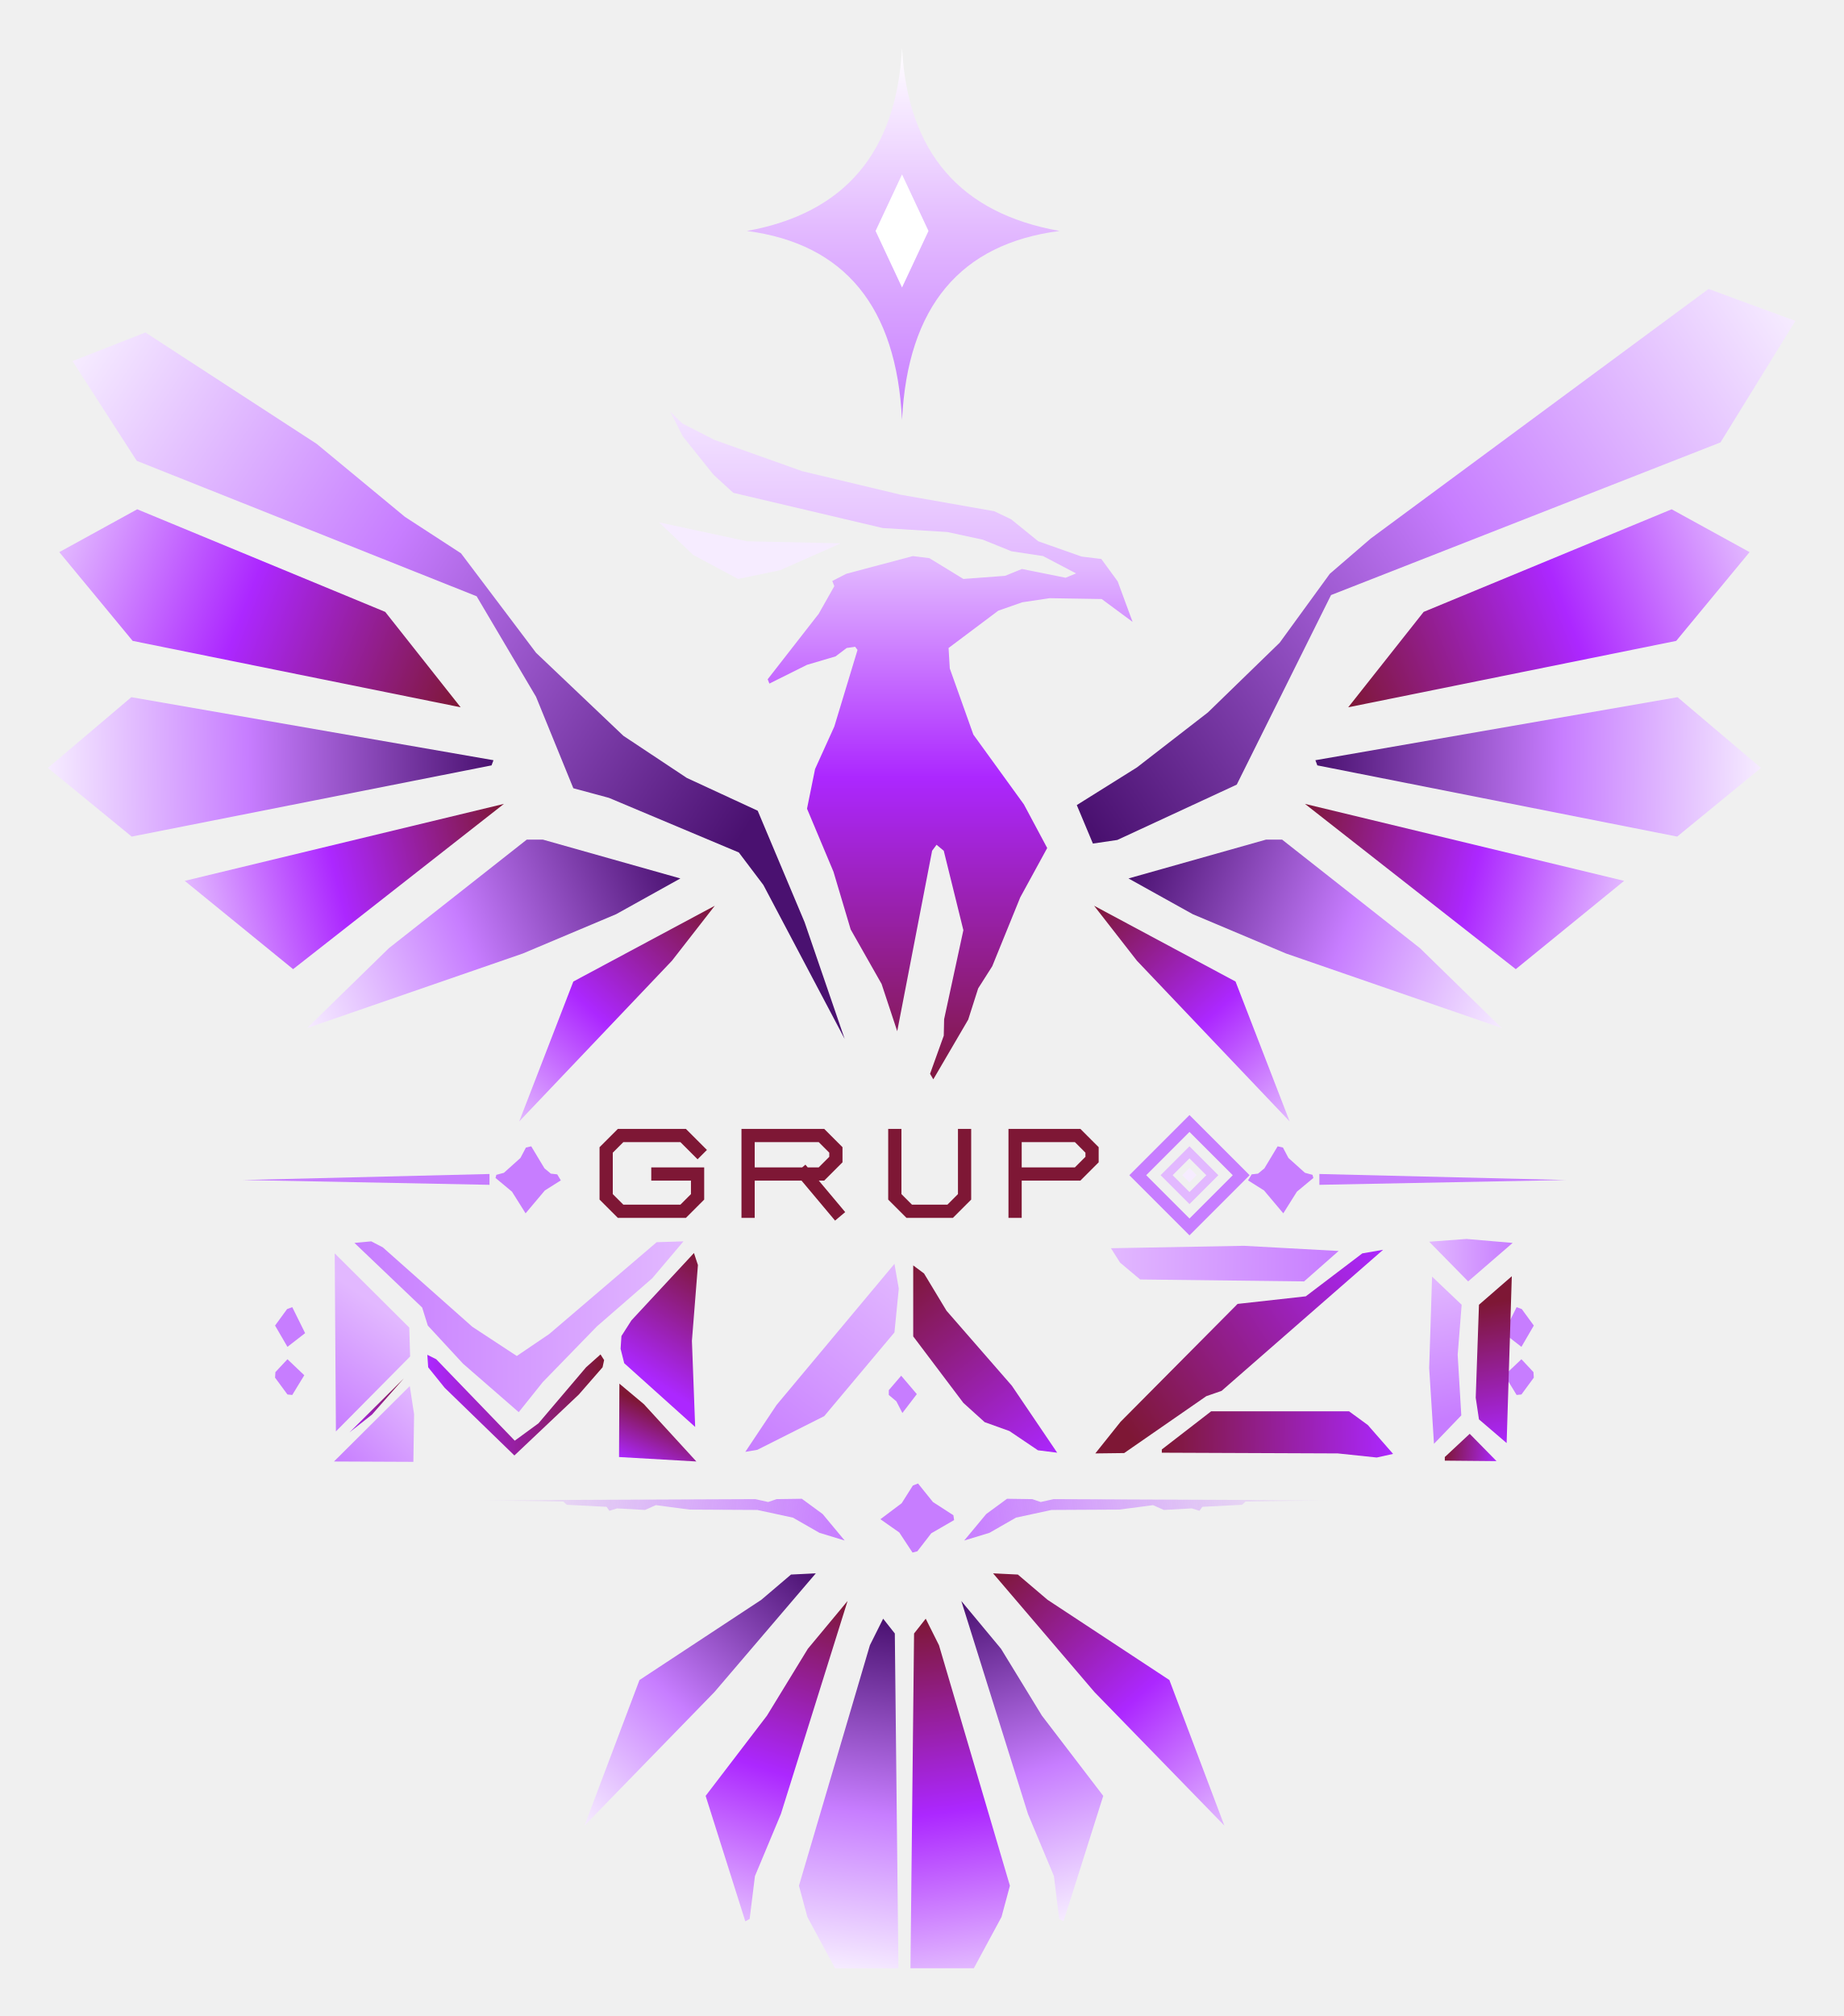
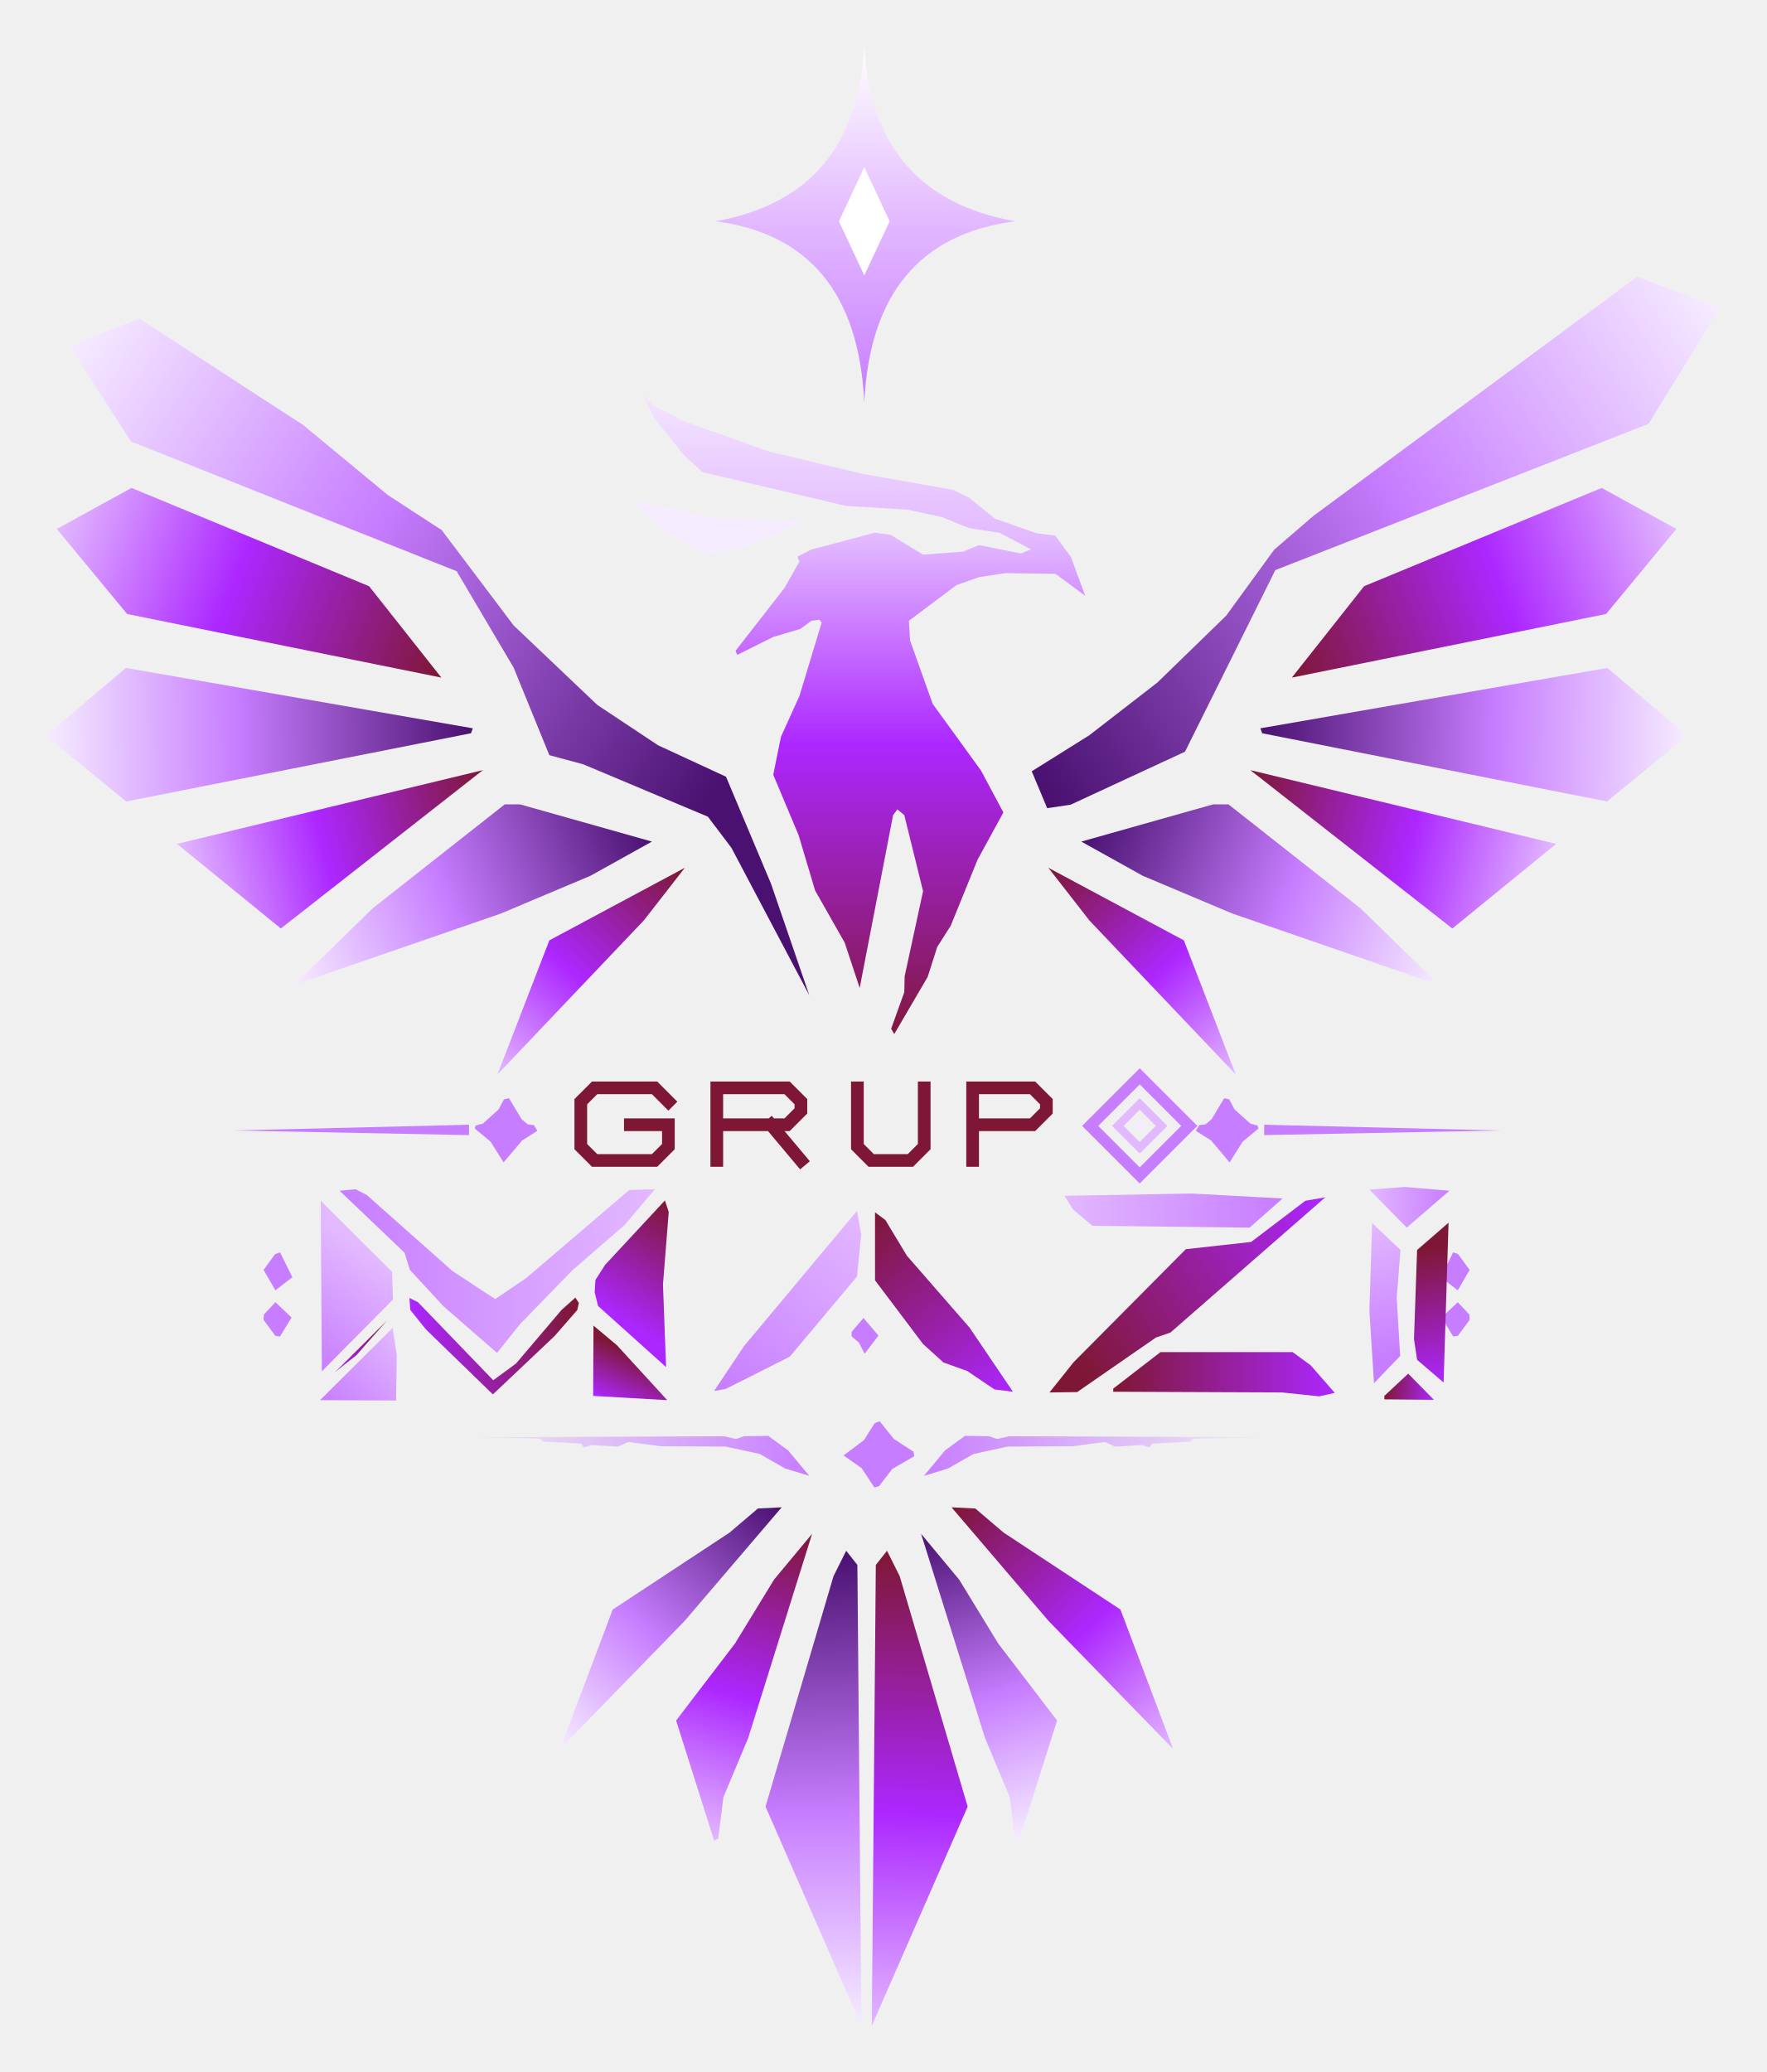
- <svg xmlns="http://www.w3.org/2000/svg" viewBox="-187 148 1533 1676">
+ <svg xmlns="http://www.w3.org/2000/svg" viewBox="-187 148 1533 1798">
  <defs>
    <filter id="brillo" x="-20%" y="-20%" width="140%" height="140%">
      <feGaussianBlur stdDeviation="14" />
    </filter>
    <linearGradient id="g1" gradientUnits="userSpaceOnUse" x1="443" y1="822" x2="-127" y2="448">
      <stop offset="0" stop-color="#4A1170" />
      <stop offset=".55" stop-color="#C77DFF" />
      <stop offset="1" stop-color="#F6ECFF" />
    </linearGradient>
    <linearGradient id="g2" gradientUnits="userSpaceOnUse" x1="196" y1="736" x2="-138" y2="607">
      <stop offset="0" stop-color="#7E1735" />
      <stop offset=".55" stop-color="#AC27FF" />
      <stop offset="1" stop-color="#E2B8FF" />
    </linearGradient>
    <linearGradient id="g3" gradientUnits="userSpaceOnUse" x1="934" y1="736" x2="1268" y2="607">
      <stop offset="0" stop-color="#7E1735" />
      <stop offset=".55" stop-color="#AC27FF" />
      <stop offset="1" stop-color="#E2B8FF" />
    </linearGradient>
    <linearGradient id="g4" gradientUnits="userSpaceOnUse" x1="223" y1="780" x2="-147" y2="786">
      <stop offset="0" stop-color="#4A1170" />
      <stop offset=".55" stop-color="#C77DFF" />
      <stop offset="1" stop-color="#F6ECFF" />
    </linearGradient>
    <linearGradient id="g5" gradientUnits="userSpaceOnUse" x1="907" y1="780" x2="1277" y2="786">
      <stop offset="0" stop-color="#4A1170" />
      <stop offset=".55" stop-color="#C77DFF" />
      <stop offset="1" stop-color="#F6ECFF" />
    </linearGradient>
    <linearGradient id="g6" gradientUnits="userSpaceOnUse" x1="232" y1="816" x2="-33" y2="880">
      <stop offset="0" stop-color="#7E1735" />
      <stop offset=".55" stop-color="#AC27FF" />
      <stop offset="1" stop-color="#E2B8FF" />
    </linearGradient>
    <linearGradient id="g7" gradientUnits="userSpaceOnUse" x1="898" y1="816" x2="1163" y2="880">
      <stop offset="0" stop-color="#7E1735" />
      <stop offset=".55" stop-color="#AC27FF" />
      <stop offset="1" stop-color="#E2B8FF" />
    </linearGradient>
    <linearGradient id="g8" gradientUnits="userSpaceOnUse" x1="379" y1="878" x2="68" y2="1003">
      <stop offset="0" stop-color="#4A1170" />
      <stop offset=".55" stop-color="#C77DFF" />
      <stop offset="1" stop-color="#F6ECFF" />
    </linearGradient>
    <linearGradient id="g9" gradientUnits="userSpaceOnUse" x1="751" y1="878" x2="1062" y2="1003">
      <stop offset="0" stop-color="#4A1170" />
      <stop offset=".55" stop-color="#C77DFF" />
      <stop offset="1" stop-color="#F6ECFF" />
    </linearGradient>
    <linearGradient id="g10" gradientUnits="userSpaceOnUse" x1="407" y1="901" x2="245" y2="1080">
      <stop offset="0" stop-color="#7E1735" />
      <stop offset=".55" stop-color="#AC27FF" />
      <stop offset="1" stop-color="#E2B8FF" />
    </linearGradient>
    <linearGradient id="g11" gradientUnits="userSpaceOnUse" x1="723" y1="901" x2="885" y2="1080">
      <stop offset="0" stop-color="#7E1735" />
      <stop offset=".55" stop-color="#AC27FF" />
      <stop offset="1" stop-color="#E2B8FF" />
    </linearGradient>
    <linearGradient id="g12" gradientUnits="userSpaceOnUse" x1="708" y1="817" x2="1306" y2="415">
      <stop offset="0" stop-color="#4A1170" />
      <stop offset=".55" stop-color="#C77DFF" />
      <stop offset="1" stop-color="#F6ECFF" />
    </linearGradient>
    <linearGradient id="g13" gradientUnits="userSpaceOnUse" x1="491" y1="1456" x2="299" y2="1666">
      <stop offset="0" stop-color="#4A1170" />
      <stop offset=".55" stop-color="#C77DFF" />
      <stop offset="1" stop-color="#F6ECFF" />
    </linearGradient>
    <linearGradient id="g14" gradientUnits="userSpaceOnUse" x1="639" y1="1456" x2="831" y2="1666">
      <stop offset="0" stop-color="#7E1735" />
      <stop offset=".55" stop-color="#AC27FF" />
      <stop offset="1" stop-color="#E2B8FF" />
    </linearGradient>
    <linearGradient id="g15" gradientUnits="userSpaceOnUse" x1="518" y1="1479" x2="433" y2="1745">
      <stop offset="0" stop-color="#7E1735" />
      <stop offset=".55" stop-color="#AC27FF" />
      <stop offset="1" stop-color="#E2B8FF" />
    </linearGradient>
    <linearGradient id="g16" gradientUnits="userSpaceOnUse" x1="612" y1="1479" x2="697" y2="1745">
      <stop offset="0" stop-color="#4A1170" />
      <stop offset=".55" stop-color="#C77DFF" />
      <stop offset="1" stop-color="#F6ECFF" />
    </linearGradient>
-     <linearGradient id="g17" gradientUnits="userSpaceOnUse" x1="547" y1="1494" x2="507" y2="1784">
-       <stop offset="0" stop-color="#4A1170" />
-       <stop offset=".55" stop-color="#C77DFF" />
-       <stop offset="1" stop-color="#F6ECFF" />
-     </linearGradient>
-     <linearGradient id="g18" gradientUnits="userSpaceOnUse" x1="583" y1="1494" x2="623" y2="1784">
+     <linearGradient id="g17" gradientUnits="userSpaceOnUse" x1="547" y1="1494" x2="560" y2="1906">
+       <stop offset="0" stop-color="#4A1170" />
+       <stop offset=".55" stop-color="#C77DFF" />
+       <stop offset="1" stop-color="#F6ECFF" />
+     </linearGradient>
+     <linearGradient id="g18" gradientUnits="userSpaceOnUse" x1="583" y1="1494" x2="570" y2="1906">
      <stop offset="0" stop-color="#7E1735" />
      <stop offset=".55" stop-color="#AC27FF" />
      <stop offset="1" stop-color="#E2B8FF" />
    </linearGradient>
    <linearGradient id="g19" gradientUnits="userSpaceOnUse" x1="615" y1="1429" x2="922" y2="1395">
      <stop offset="0" stop-color="#C77DFF" />
      <stop offset="1" stop-color="#C77DFF00" />
    </linearGradient>
    <linearGradient id="g20" gradientUnits="userSpaceOnUse" x1="515" y1="1429" x2="208" y2="1395">
      <stop offset="0" stop-color="#C77DFF" />
      <stop offset="1" stop-color="#C77DFF00" />
    </linearGradient>
    <linearGradient id="g21" gradientUnits="userSpaceOnUse" x1="0" y1="470" x2="0" y2="1060">
      <stop offset="0" stop-color="#F6ECFF" />
      <stop offset="0.25" stop-color="#E2B8FF" />
      <stop offset="0.55" stop-color="#AC27FF" />
      <stop offset="1" stop-color="#7E1735" />
    </linearGradient>
    <linearGradient id="g22" gradientUnits="userSpaceOnUse" x1="153" y1="1252" x2="92" y2="1338">
      <stop offset="0" stop-color="#E2B8FF" />
      <stop offset="1" stop-color="#C77DFF" />
    </linearGradient>
    <linearGradient id="g23" gradientUnits="userSpaceOnUse" x1="381" y1="1180" x2="108" y2="1181">
      <stop offset="0" stop-color="#E2B8FF" />
      <stop offset="1" stop-color="#C77DFF" />
    </linearGradient>
    <linearGradient id="g24" gradientUnits="userSpaceOnUse" x1="312" y1="1274" x2="169" y2="1285">
      <stop offset="0" stop-color="#7E1735" />
      <stop offset="1" stop-color="#AC27FF" />
    </linearGradient>
    <linearGradient id="g25" gradientUnits="userSpaceOnUse" x1="390" y1="1190" x2="332" y2="1281">
      <stop offset="0" stop-color="#7E1735" />
      <stop offset="1" stop-color="#AC27FF" />
    </linearGradient>
    <linearGradient id="g26" gradientUnits="userSpaceOnUse" x1="149" y1="1294" x2="104" y2="1339">
      <stop offset="0" stop-color="#7E1735" />
      <stop offset="1" stop-color="#AC27FF" />
    </linearGradient>
    <linearGradient id="g27" gradientUnits="userSpaceOnUse" x1="154" y1="1300" x2="91" y2="1363">
      <stop offset="0" stop-color="#E2B8FF" />
      <stop offset="1" stop-color="#C77DFF" />
    </linearGradient>
    <linearGradient id="g28" gradientUnits="userSpaceOnUse" x1="348" y1="1315" x2="328" y2="1359">
      <stop offset="0" stop-color="#7E1735" />
      <stop offset="1" stop-color="#AC27FF" />
    </linearGradient>
    <linearGradient id="g29" gradientUnits="userSpaceOnUse" x1="557" y1="1199" x2="433" y2="1355">
      <stop offset="0" stop-color="#E2B8FF" />
      <stop offset="1" stop-color="#C77DFF" />
    </linearGradient>
    <linearGradient id="g30" gradientUnits="userSpaceOnUse" x1="572" y1="1200" x2="692" y2="1356">
      <stop offset="0" stop-color="#7E1735" />
      <stop offset="1" stop-color="#AC27FF" />
    </linearGradient>
    <linearGradient id="g31" gradientUnits="userSpaceOnUse" x1="737" y1="1186" x2="926" y2="1188">
      <stop offset="0" stop-color="#E2B8FF" />
      <stop offset="1" stop-color="#C77DFF" />
    </linearGradient>
    <linearGradient id="g32" gradientUnits="userSpaceOnUse" x1="745" y1="1330" x2="963" y2="1187">
      <stop offset="0" stop-color="#7E1735" />
      <stop offset="1" stop-color="#AC27FF" />
    </linearGradient>
    <linearGradient id="g33" gradientUnits="userSpaceOnUse" x1="779" y1="1353" x2="971" y2="1357">
      <stop offset="0" stop-color="#7E1735" />
      <stop offset="1" stop-color="#AC27FF" />
    </linearGradient>
    <linearGradient id="g34" gradientUnits="userSpaceOnUse" x1="1001" y1="1180" x2="1071" y2="1181">
      <stop offset="0" stop-color="#E2B8FF" />
      <stop offset="1" stop-color="#C77DFF" />
    </linearGradient>
    <linearGradient id="g35" gradientUnits="userSpaceOnUse" x1="1004" y1="1209" x2="1028" y2="1325">
      <stop offset="0" stop-color="#E2B8FF" />
      <stop offset="1" stop-color="#C77DFF" />
    </linearGradient>
    <linearGradient id="g36" gradientUnits="userSpaceOnUse" x1="1043" y1="1233" x2="1066" y2="1348">
      <stop offset="0" stop-color="#7E1735" />
      <stop offset="1" stop-color="#AC27FF" />
    </linearGradient>
    <linearGradient id="g37" gradientUnits="userSpaceOnUse" x1="1014" y1="1359" x2="1057" y2="1363">
      <stop offset="0" stop-color="#7E1735" />
      <stop offset="1" stop-color="#AC27FF" />
    </linearGradient>
    <linearGradient id="g38" gradientUnits="userSpaceOnUse" x1="0" y1="188" x2="0" y2="497">
      <stop offset="0" stop-color="#FFFFFF" />
      <stop offset="0.5" stop-color="#E2B8FF" />
      <stop offset="1" stop-color="#C77DFF" />
    </linearGradient>
  </defs>
  <path d="M563,188 Q570,318 694,340 Q570,356 563,497 Q556,356 434,340 Q556,318 563,188 Z" fill="url(#g38)" />
  <path d="M563,293 L585,340 L563,387 L541,340 Z" fill="#fff" />
  <path d="M563,312 L575,340 L563,368 L551,340 Z" fill="#fff" />
  <polygon points="-66.1,424.4 -126.7,448.2 -73.3,531.1 209.3,643.7 258.7,727.3 289.7,803.3 319.3,811.3 427.3,856.7 447.7,883.7 515.3,1011.7 482.0,914.7 443.0,822.0 384.0,794.7 331.3,759.7 258.7,690.7 196.3,608.0 149.7,577.7 76.3,517.0" fill="url(#g1)" />
  <polygon points="-72.9,571.4 -137.7,607.0 -76.7,680.8 196.0,736.0 133.3,656.7" fill="url(#g2)" />
  <polygon points="996.7,656.7 934.0,736.0 1206.7,680.8 1267.7,607.0 1202.9,571.4" fill="url(#g3)" />
  <polygon points="-77.8,727.6 -147.2,786.4 -77.5,843.5 221.7,784.3 223.3,780.0" fill="url(#g4)" />
  <polygon points="906.7,780.0 908.3,784.3 1207.5,843.5 1277.2,786.4 1207.8,727.6" fill="url(#g5)" />
  <polygon points="-33.4,880.3 56.7,953.7 232.0,816.3" fill="url(#g6)" />
  <polygon points="898.0,816.3 1073.3,953.7 1163.4,880.3" fill="url(#g7)" />
  <polygon points="378.7,878.3 264.3,846.0 251.0,846.0 136.3,936.3 68.3,1002.7 247.7,940.7 325.3,908.0" fill="url(#g8)" />
  <polygon points="804.7,908.0 882.3,940.7 1061.7,1002.7 993.7,936.3 879.0,846.0 865.7,846.0 751.3,878.3" fill="url(#g9)" />
  <polygon points="407.3,901.0 289.7,964.0 244.7,1080.3 371.7,946.7" fill="url(#g10)" />
  <polygon points="758.3,946.7 885.3,1080.3 840.3,964.0 722.7,901.0" fill="url(#g11)" />
  <polygon points="952.7,595.7 918.7,625.0 877.0,682.3 817.3,740.3 758.3,786.0 708.3,817.3 721.7,849.3 742.0,846.3 841.3,800.3 919.7,642.7 1243.5,515.8 1305.8,414.8 1233.6,388.2" fill="url(#g12)" />
  <polygon points="491.3,1456.0 470.7,1457.0 446.0,1478.0 344.7,1544.7 299.0,1665.7 407.0,1554.7" fill="url(#g13)" />
  <polygon points="723.0,1554.7 831.0,1665.7 785.3,1544.7 684.0,1478.0 659.3,1457.0 638.7,1456.0" fill="url(#g14)" />
  <polygon points="517.7,1479.0 484.7,1518.7 450.7,1574.3 399.7,1641.0 432.7,1745.3 436.3,1743.3 440.7,1707.7 462.3,1656.0" fill="url(#g15)" />
  <polygon points="667.7,1656.0 689.3,1707.7 693.7,1743.3 697.3,1745.3 730.3,1641.0 679.3,1574.3 645.3,1518.7 612.3,1479.0" fill="url(#g16)" />
-   <polygon points="547.3,1493.7 536.3,1515.7 477.3,1715.7 484.3,1741.7 507.3,1784.3 560.0,1784.3 557.0,1506.0" fill="url(#g17)" />
-   <polygon points="573.0,1506.0 570.0,1784.3 622.7,1784.3 645.7,1741.7 652.7,1715.7 593.7,1515.7 582.7,1493.7" fill="url(#g18)" />
+   <polygon points="547.3,1493.7 536.3,1515.7 477.3,1715.7 560.5,1906.0 557.0,1506.0" fill="url(#g17)" />
+   <polygon points="573.0,1506.0 569.5,1906.0 652.7,1715.7 593.7,1515.7 582.7,1493.7" fill="url(#g18)" />
  <polygon points="254.7,1101.0 250.3,1102.0 245.7,1110.7 232.0,1123.0 225.7,1124.7 225.0,1127.3 238.7,1138.7 250.0,1156.7 266.0,1137.7 279.3,1129.3 276.3,1124.3 271.0,1123.7 265.7,1119.3" fill="#C77DFF" />
  <polygon points="864.3,1119.3 859.0,1123.7 853.7,1124.3 850.7,1129.3 864.0,1137.7 880.0,1156.7 891.3,1138.7 905.0,1127.3 904.3,1124.7 898.0,1123.0 884.3,1110.7 879.7,1102.0 875.3,1101.0" fill="#C77DFF" />
  <polygon points="56.0,1234.7 51.7,1236.3 41.7,1250.0 52.0,1267.7 66.7,1256.3" fill="#C77DFF" />
  <polygon points="1063.3,1256.3 1078.0,1267.7 1088.3,1250.0 1078.3,1236.3 1074.0,1234.7" fill="#C77DFF" />
  <polygon points="52.0,1278.0 42.0,1288.7 41.7,1293.3 52.0,1307.3 56.0,1307.7 66.0,1291.3" fill="#C77DFF" />
  <polygon points="1064.0,1291.3 1074.0,1307.7 1078.0,1307.3 1088.3,1293.3 1088.0,1288.7 1078.0,1278.0" fill="#C77DFF" />
  <polygon points="614.7,1428.7 635.7,1422.3 657.7,1409.7 687.3,1403.3 743.7,1403.0 771.7,1399.3 780.7,1403.3 804.0,1402.0 810.3,1404.0 812.7,1400.7 845.7,1399.0 848.7,1396.3 922.0,1395.3 689.0,1394.3 678.3,1396.7 671.3,1394.3 650.3,1394.0 633.0,1406.7" fill="url(#g19)" />
  <polygon points="497.0,1406.7 479.7,1394.0 458.7,1394.3 451.7,1396.7 441.0,1394.3 208.0,1395.3 281.3,1396.3 284.3,1399.0 317.3,1400.7 319.7,1404.0 326.0,1402.0 349.3,1403.3 358.3,1399.3 386.3,1403.0 442.7,1403.3 472.3,1409.7 494.3,1422.3 515.3,1428.7" fill="url(#g20)" />
  <polygon points="576.3,1381.3 572.0,1383.0 562.7,1397.7 545.0,1411.0 560.7,1422.0 571.7,1438.7 575.7,1437.7 587.3,1422.7 606.3,1411.7 605.7,1407.7 588.7,1396.7" fill="#C77DFF" />
  <polygon points="370.3,490.3 380.7,510.7 406.3,542.7 422.7,557.7 547.0,587.0 600.7,590.3 630.3,596.7 654.0,606.3 680.3,610.3 707.7,624.7 699.0,628.3 662.7,621.0 648.7,626.7 614.0,629.3 585.7,612.0 572.0,610.3 516.7,625.0 505.0,631.0 506.7,635.3 493.7,658.3 451.3,712.7 452.7,716.3 484.0,700.7 507.7,693.7 517.0,686.7 524.0,685.7 526.0,688.3 506.7,752.0 490.7,787.3 484.0,820.3 506.0,872.7 520.3,920.7 546.0,966.0 559.0,1005.3 588.0,855.3 591.7,850.3 597.7,855.3 614.0,921.3 598.0,995.3 597.7,1009.0 586.3,1040.7 589.0,1045.3 618.0,995.7 626.3,969.7 638.0,951.3 661.3,894.0 683.7,853.0 664.3,816.7 622.3,758.7 602.7,703.7 601.7,686.7 643.0,655.7 663.0,648.7 685.7,645.3 729.0,646.0 754.7,665.0 742.3,631.3 728.7,612.7 712.3,610.7 676.3,598.0 653.7,579.7 639.7,573.0 562.0,559.3 480.0,539.7 407.0,513.7 380.3,500.0" fill="url(#g21)" />
  <polygon points="361.0,582.3 389.3,609.3 426.7,629.3 461.7,622.0 512.0,599.7 434.0,598.0" fill="#F6ECFF" />
  <polygon points="91.3,1190.0 92.3,1338.0 154.0,1275.7 153.3,1251.7" fill="url(#g22)" />
  <polygon points="381.3,1180.0 359.0,1180.7 269.7,1257.0 242.7,1275.3 205.7,1251.0 131.3,1185.0 121.7,1180.0 107.7,1181.3 164.0,1235.0 168.7,1250.0 198.0,1281.7 244.3,1322.0 264.3,1297.0 309.3,1250.7 355.3,1210.7" fill="url(#g23)" />
  <polygon points="168.3,1274.3 169.0,1284.7 182.7,1301.7 240.7,1358.0 294.3,1307.3 314.0,1284.7 315.3,1278.7 312.3,1274.0 300.3,1284.7 260.7,1331.3 241.0,1345.7 175.7,1278.0" fill="url(#g24)" />
  <polygon points="390.0,1189.7 338.0,1245.7 329.7,1258.7 329.0,1269.3 332.0,1281.3 391.0,1334.3 388.3,1262.7 393.3,1199.7" fill="url(#g25)" />
  <polygon points="148.7,1294.0 103.7,1338.7 122.3,1324.0" fill="url(#g26)" />
  <polygon points="153.7,1300.3 90.7,1363.0 156.7,1363.3 157.3,1323.7" fill="url(#g27)" />
  <polygon points="328.0,1298.3 327.7,1359.3 392.0,1363.0 348.3,1315.3" fill="url(#g28)" />
  <polygon points="556.7,1198.7 458.7,1316.0 432.7,1355.0 442.7,1353.3 498.3,1325.3 556.7,1255.7 560.3,1219.3" fill="url(#g29)" />
  <polygon points="572.3,1200.0 572.3,1259.0 614.0,1314.3 631.7,1330.3 652.3,1337.7 676.0,1353.7 692.0,1355.7 654.3,1300.0 600.0,1237.7 581.3,1206.7" fill="url(#g30)" />
  <polygon points="562.3,1291.7 552.0,1303.7 552.0,1307.7 558.3,1313.0 563.3,1322.7 575.3,1307.0" fill="#C77DFF" />
  <polygon points="736.7,1185.7 744.3,1197.7 761.0,1211.7 897.3,1213.3 926.0,1188.0 847.3,1183.7" fill="url(#g31)" />
  <polygon points="963.0,1187.0 945.7,1190.0 898.7,1225.7 842.0,1232.0 744.7,1330.0 723.7,1356.3 747.7,1356.0 816.0,1308.7 828.7,1304.3" fill="url(#g32)" />
  <polygon points="779.0,1353.0 779.0,1355.7 925.3,1356.3 957.7,1359.7 971.3,1356.7 950.3,1332.7 934.7,1321.3 820.0,1321.3" fill="url(#g33)" />
  <polygon points="1001.3,1180.3 1033.7,1213.3 1070.7,1181.3 1032.3,1178.0" fill="url(#g34)" />
  <polygon points="1003.7,1209.3 1001.3,1285.3 1005.3,1348.3 1028.0,1324.7 1025.0,1274.3 1028.3,1232.7" fill="url(#g35)" />
  <polygon points="1070.0,1209.0 1042.7,1232.7 1040.0,1310.0 1042.7,1328.0 1065.7,1347.7" fill="url(#g36)" />
  <polygon points="1014.3,1359.3 1014.3,1362.3 1057.3,1362.7 1035.0,1340.0" fill="url(#g37)" />
  <g stroke="#7E1735" stroke-width="11" stroke-linejoin="miter" stroke-linecap="square" fill="none">
    <path d="M393,1104 L381,1092 L329,1092 L317,1104 L317,1143 L329,1155 L381,1155 L393,1143 L393,1124 L360,1124" />
    <path d="M435,1155 L435,1092 L496,1092 L508,1104 L508,1112 L496,1124 L435,1124 M482,1124 L508,1155" />
    <path d="M557,1092 L557,1143 L569,1155 L603,1155 L615,1143 L615,1092" />
    <path d="M657,1155 L657,1092 L709,1092 L721,1104 L721,1112 L709,1124 L657,1124" />
  </g>
  <path d="M802,1075 L852,1125 L802,1175 L752,1125 Z M802,1089 L838,1125 L802,1161 L766,1125 Z" fill="#C77DFF" fill-rule="evenodd" />
  <path d="M802,1101 L826,1125 L802,1149 L778,1125 Z M802,1111 L816,1125 L802,1139 L788,1125 Z" fill="#E2B8FF" fill-rule="evenodd" />
  <path d="M802,1119 L808,1125 L802,1131 L796,1125 Z" fill="#F6ECFF" />
  <polygon points="220.0,1124 15.0,1129 220.0,1133" fill="#C77DFF" />
  <polygon points="910.0,1124 1115.0,1129 910.0,1133" fill="#C77DFF" />
</svg>
